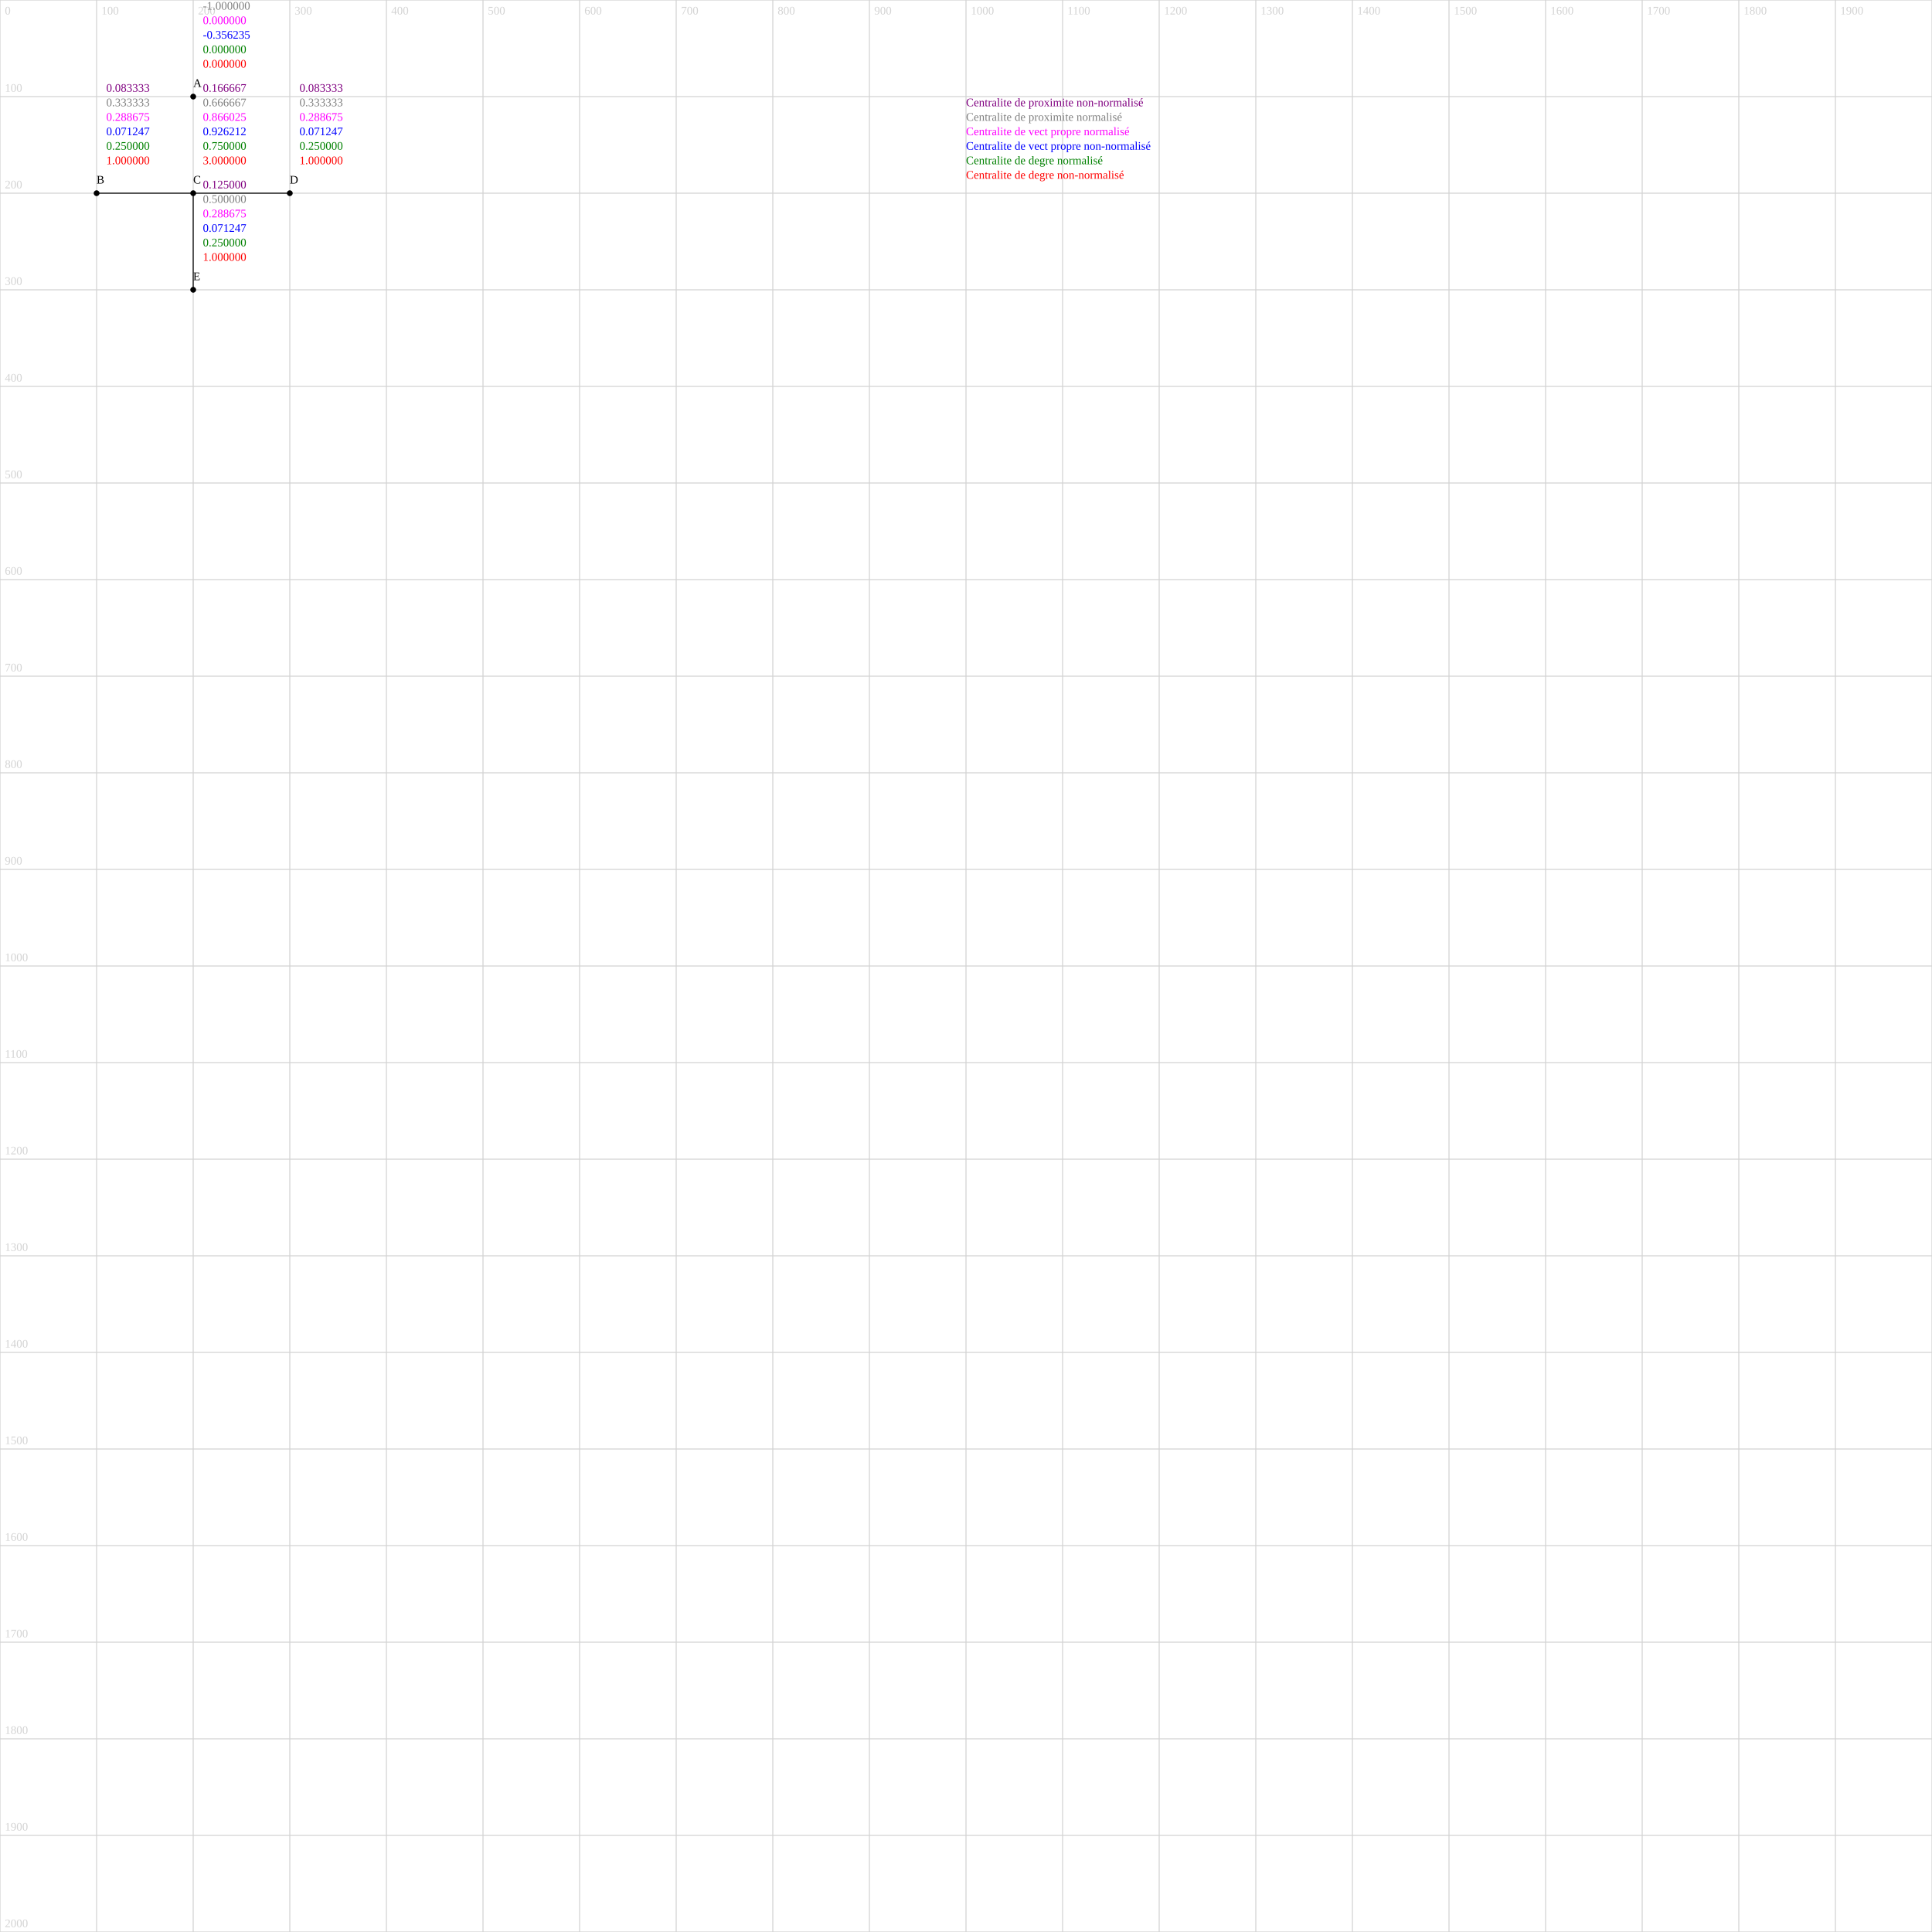
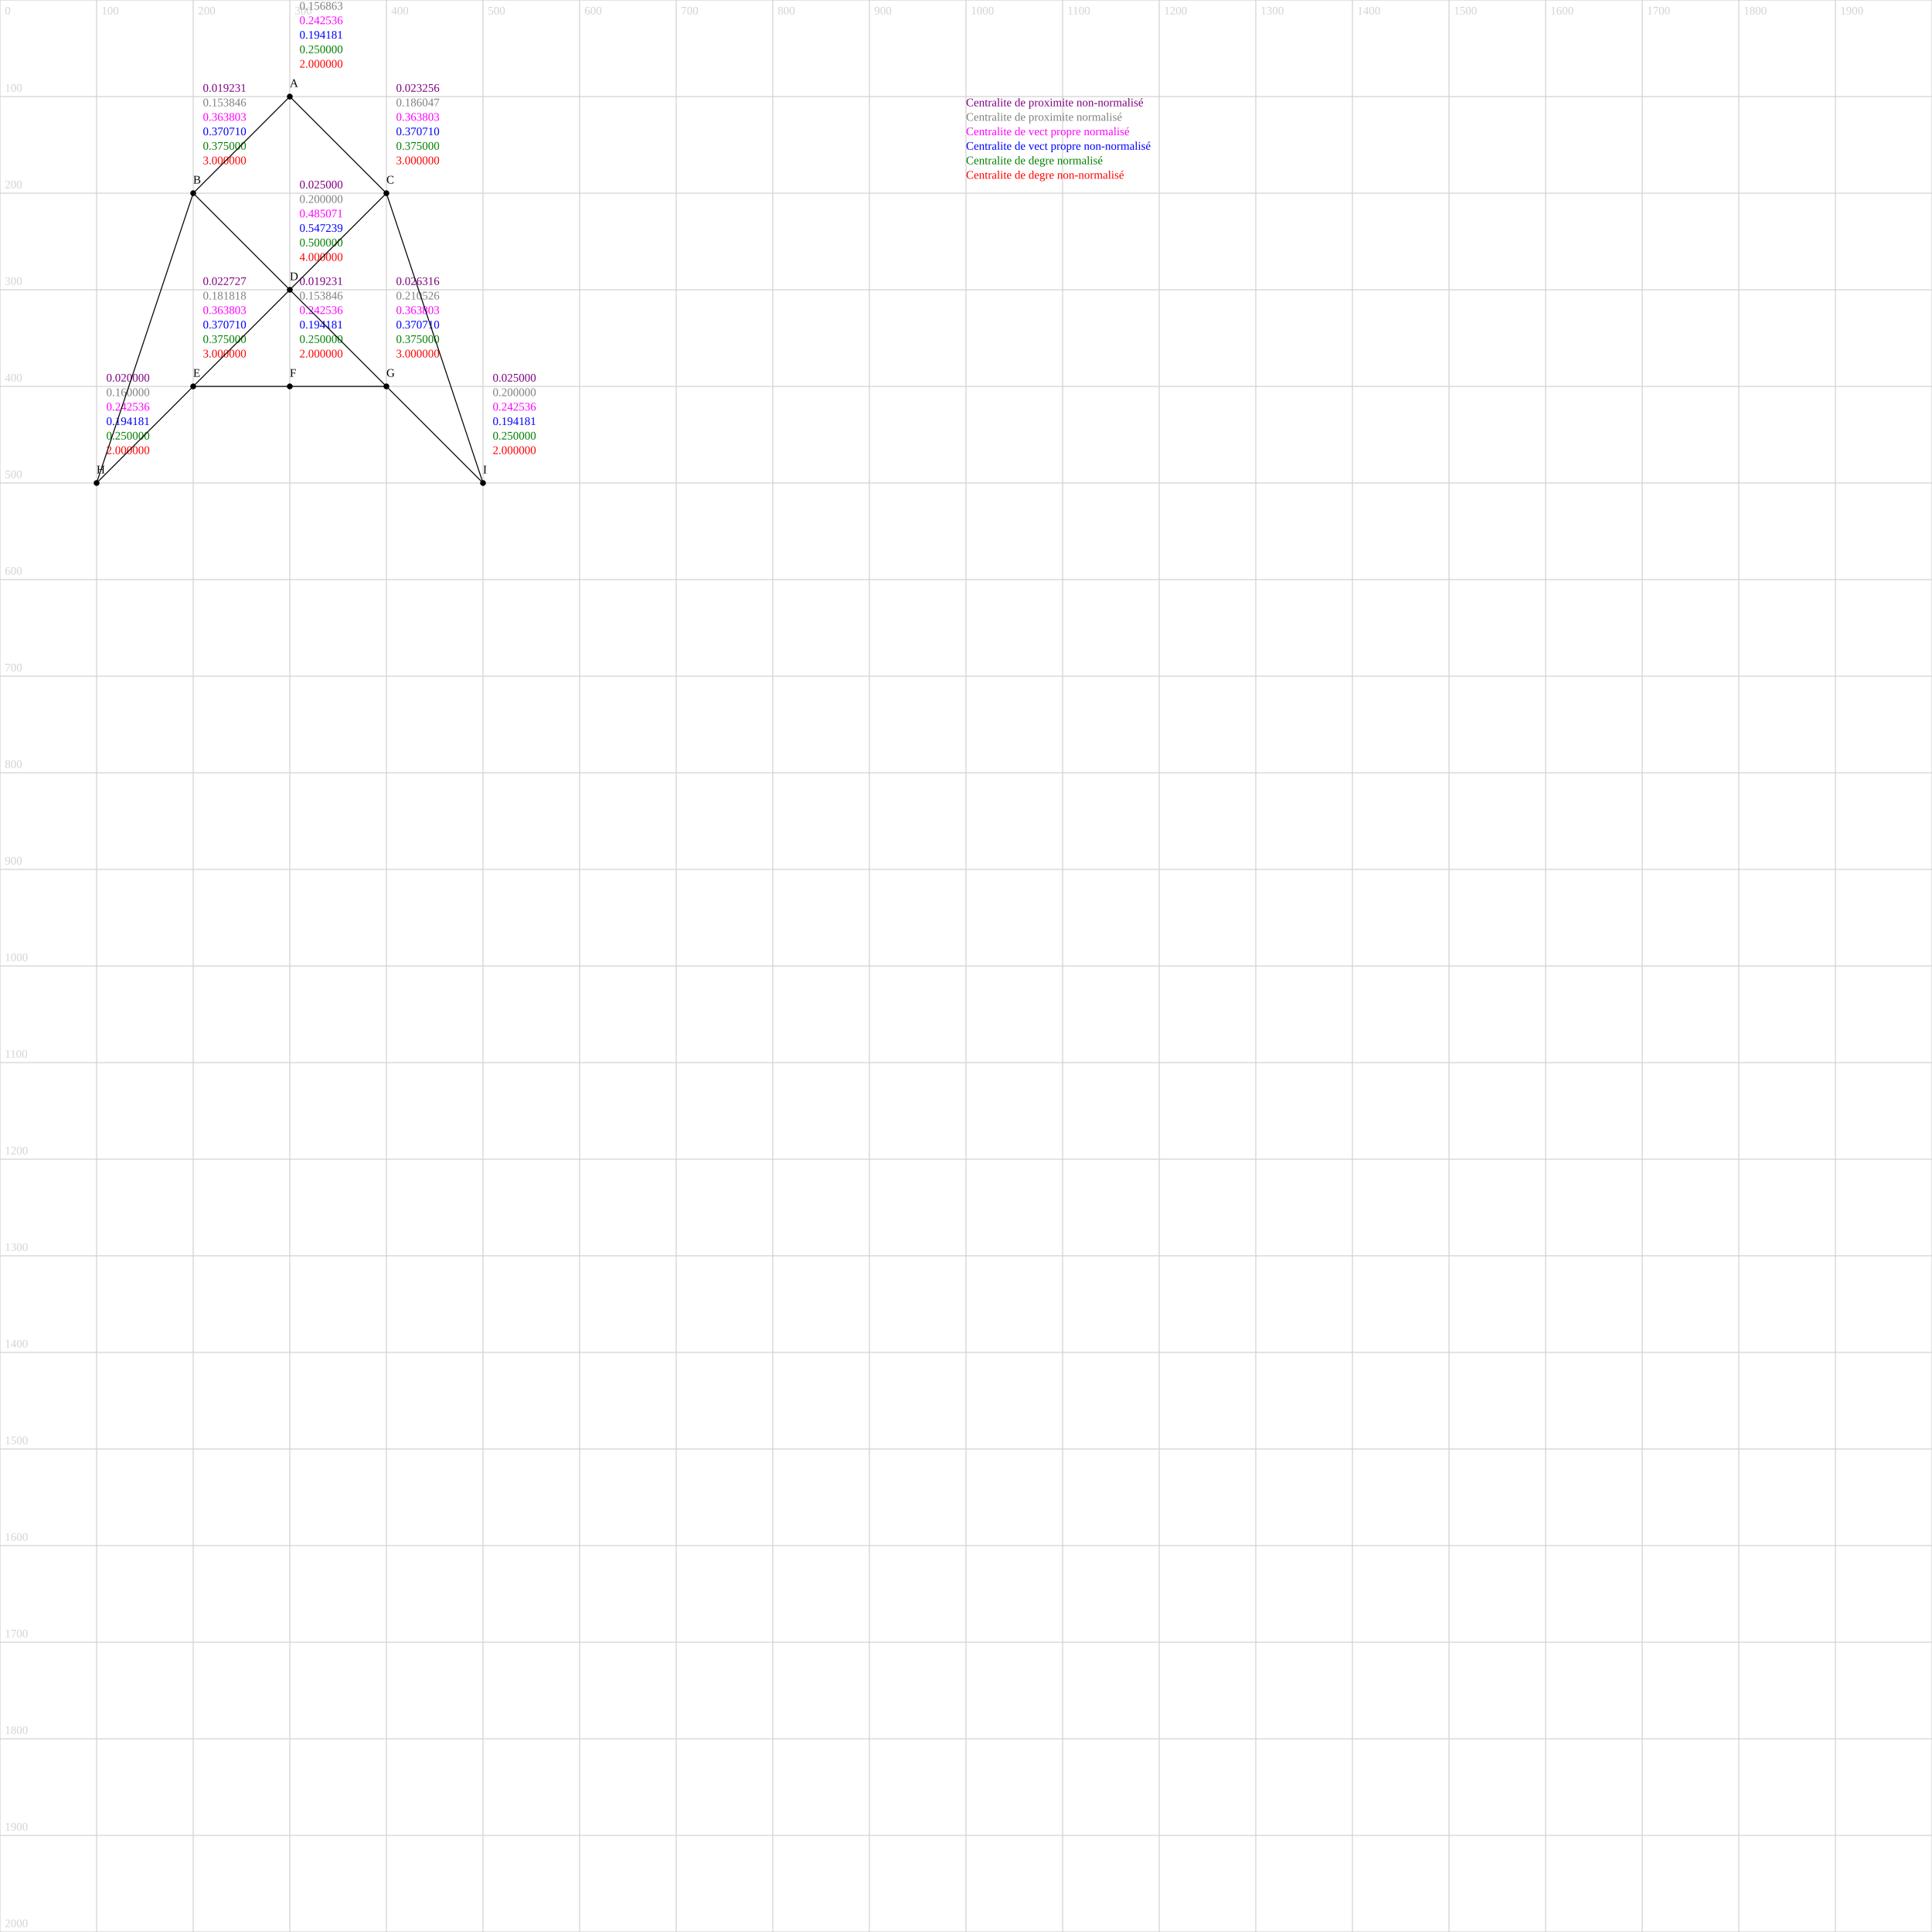
<svg xmlns="http://www.w3.org/2000/svg" version="1.1" width="2000" height="2000">
  <line x1="0" y1="0" x2="2000" y2="0" stroke="lightgrey" />
  <text x="5" y="-5" fill="lightgrey">0</text>
  <line x1="0" y1="100" x2="2000" y2="100" stroke="lightgrey" />
  <text x="5" y="95" fill="lightgrey">100</text>
  <line x1="0" y1="200" x2="2000" y2="200" stroke="lightgrey" />
  <text x="5" y="195" fill="lightgrey">200</text>
  <line x1="0" y1="300" x2="2000" y2="300" stroke="lightgrey" />
  <text x="5" y="295" fill="lightgrey">300</text>
  <line x1="0" y1="400" x2="2000" y2="400" stroke="lightgrey" />
  <text x="5" y="395" fill="lightgrey">400</text>
  <line x1="0" y1="500" x2="2000" y2="500" stroke="lightgrey" />
  <text x="5" y="495" fill="lightgrey">500</text>
  <line x1="0" y1="600" x2="2000" y2="600" stroke="lightgrey" />
  <text x="5" y="595" fill="lightgrey">600</text>
  <line x1="0" y1="700" x2="2000" y2="700" stroke="lightgrey" />
  <text x="5" y="695" fill="lightgrey">700</text>
  <line x1="0" y1="800" x2="2000" y2="800" stroke="lightgrey" />
  <text x="5" y="795" fill="lightgrey">800</text>
  <line x1="0" y1="900" x2="2000" y2="900" stroke="lightgrey" />
  <text x="5" y="895" fill="lightgrey">900</text>
  <line x1="0" y1="1000" x2="2000" y2="1000" stroke="lightgrey" />
  <text x="5" y="995" fill="lightgrey">1000</text>
  <line x1="0" y1="1100" x2="2000" y2="1100" stroke="lightgrey" />
  <text x="5" y="1095" fill="lightgrey">1100</text>
  <line x1="0" y1="1200" x2="2000" y2="1200" stroke="lightgrey" />
  <text x="5" y="1195" fill="lightgrey">1200</text>
  <line x1="0" y1="1300" x2="2000" y2="1300" stroke="lightgrey" />
  <text x="5" y="1295" fill="lightgrey">1300</text>
  <line x1="0" y1="1400" x2="2000" y2="1400" stroke="lightgrey" />
  <text x="5" y="1395" fill="lightgrey">1400</text>
  <line x1="0" y1="1500" x2="2000" y2="1500" stroke="lightgrey" />
  <text x="5" y="1495" fill="lightgrey">1500</text>
  <line x1="0" y1="1600" x2="2000" y2="1600" stroke="lightgrey" />
  <text x="5" y="1595" fill="lightgrey">1600</text>
  <line x1="0" y1="1700" x2="2000" y2="1700" stroke="lightgrey" />
  <text x="5" y="1695" fill="lightgrey">1700</text>
  <line x1="0" y1="1800" x2="2000" y2="1800" stroke="lightgrey" />
  <text x="5" y="1795" fill="lightgrey">1800</text>
  <line x1="0" y1="1900" x2="2000" y2="1900" stroke="lightgrey" />
  <text x="5" y="1895" fill="lightgrey">1900</text>
  <line x1="0" y1="2000" x2="2000" y2="2000" stroke="lightgrey" />
  <text x="5" y="1995" fill="lightgrey">2000</text>
  <line x1="0" y1="0" x2="0" y2="2000" stroke="lightgrey" />
  <text x="5" y="15" fill="lightgrey">0</text>
  <line x1="100" y1="0" x2="100" y2="2000" stroke="lightgrey" />
  <text x="105" y="15" fill="lightgrey">100</text>
  <line x1="200" y1="0" x2="200" y2="2000" stroke="lightgrey" />
  <text x="205" y="15" fill="lightgrey">200</text>
  <line x1="300" y1="0" x2="300" y2="2000" stroke="lightgrey" />
  <text x="305" y="15" fill="lightgrey">300</text>
  <line x1="400" y1="0" x2="400" y2="2000" stroke="lightgrey" />
  <text x="405" y="15" fill="lightgrey">400</text>
  <line x1="500" y1="0" x2="500" y2="2000" stroke="lightgrey" />
  <text x="505" y="15" fill="lightgrey">500</text>
  <line x1="600" y1="0" x2="600" y2="2000" stroke="lightgrey" />
  <text x="605" y="15" fill="lightgrey">600</text>
  <line x1="700" y1="0" x2="700" y2="2000" stroke="lightgrey" />
  <text x="705" y="15" fill="lightgrey">700</text>
  <line x1="800" y1="0" x2="800" y2="2000" stroke="lightgrey" />
  <text x="805" y="15" fill="lightgrey">800</text>
  <line x1="900" y1="0" x2="900" y2="2000" stroke="lightgrey" />
  <text x="905" y="15" fill="lightgrey">900</text>
  <line x1="1000" y1="0" x2="1000" y2="2000" stroke="lightgrey" />
  <text x="1005" y="15" fill="lightgrey">1000</text>
  <line x1="1100" y1="0" x2="1100" y2="2000" stroke="lightgrey" />
  <text x="1105" y="15" fill="lightgrey">1100</text>
  <line x1="1200" y1="0" x2="1200" y2="2000" stroke="lightgrey" />
  <text x="1205" y="15" fill="lightgrey">1200</text>
  <line x1="1300" y1="0" x2="1300" y2="2000" stroke="lightgrey" />
  <text x="1305" y="15" fill="lightgrey">1300</text>
  <line x1="1400" y1="0" x2="1400" y2="2000" stroke="lightgrey" />
  <text x="1405" y="15" fill="lightgrey">1400</text>
  <line x1="1500" y1="0" x2="1500" y2="2000" stroke="lightgrey" />
  <text x="1505" y="15" fill="lightgrey">1500</text>
  <line x1="1600" y1="0" x2="1600" y2="2000" stroke="lightgrey" />
  <text x="1605" y="15" fill="lightgrey">1600</text>
  <line x1="1700" y1="0" x2="1700" y2="2000" stroke="lightgrey" />
  <text x="1705" y="15" fill="lightgrey">1700</text>
  <line x1="1800" y1="0" x2="1800" y2="2000" stroke="lightgrey" />
  <text x="1805" y="15" fill="lightgrey">1800</text>
  <line x1="1900" y1="0" x2="1900" y2="2000" stroke="lightgrey" />
  <text x="1905" y="15" fill="lightgrey">1900</text>
  <line x1="2000" y1="0" x2="2000" y2="2000" stroke="lightgrey" />
  <text x="2005" y="15" fill="lightgrey">2000</text>
  <text x="1000" y="110" fill="purple">Centralite de proximite non-normalisé</text>
  <text x="1000" y="125" fill="gray">Centralite de proximite normalisé</text>
  <text x="1000" y="140" fill="magenta">Centralite de vect propre normalisé</text>
  <text x="1000" y="155" fill="blue">Centralite de vect propre non-normalisé</text>
  <text x="1000" y="170" fill="green">Centralite de degre normalisé</text>
  <text x="1000" y="185" fill="red">Centralite de degre non-normalisé</text>
-   <circle cx="200" cy="100" r="3" fill="black" />
-   <text x="200" y="90" fill="black">A</text>
-   <text x="210" y="70" fill="red">0.000000</text>
-   <text x="210" y="55" fill="green">0.000000</text>
-   <text x="210" y="40" fill="blue">-0.356235</text>
-   <text x="210" y="25" fill="magenta">0.000000</text>
-   <text x="210" y="10" fill="gray">-1.000000</text>
-   <text x="210" y="-5" fill="purple">-0.250000</text>
-   <circle cx="100" cy="200" r="3" fill="black" />
-   <text x="100" y="190" fill="black">B</text>
-   <text x="110" y="170" fill="red">1.000000</text>
-   <text x="110" y="155" fill="green">0.250000</text>
-   <text x="110" y="140" fill="blue">0.071247</text>
-   <text x="110" y="125" fill="magenta">0.288675</text>
-   <text x="110" y="110" fill="gray">0.333333</text>
-   <text x="110" y="95" fill="purple">0.083333</text>
+   <circle cx="300" cy="100" r="3" fill="black" />
+   <text x="300" y="90" fill="black">A</text>
+   <text x="310" y="70" fill="red">2.000000</text>
+   <text x="310" y="55" fill="green">0.250000</text>
+   <text x="310" y="40" fill="blue">0.194181</text>
+   <text x="310" y="25" fill="magenta">0.242536</text>
+   <text x="310" y="10" fill="gray">0.156863</text>
+   <text x="310" y="-5" fill="purple">0.019608</text>
  <circle cx="200" cy="200" r="3" fill="black" />
-   <text x="200" y="190" fill="black">C</text>
+   <text x="200" y="190" fill="black">B</text>
  <text x="210" y="170" fill="red">3.000000</text>
-   <text x="210" y="155" fill="green">0.750000</text>
-   <text x="210" y="140" fill="blue">0.926212</text>
-   <text x="210" y="125" fill="magenta">0.866025</text>
-   <text x="210" y="110" fill="gray">0.666667</text>
-   <text x="210" y="95" fill="purple">0.166667</text>
-   <circle cx="300" cy="200" r="3" fill="black" />
-   <text x="300" y="190" fill="black">D</text>
-   <text x="310" y="170" fill="red">1.000000</text>
-   <text x="310" y="155" fill="green">0.250000</text>
-   <text x="310" y="140" fill="blue">0.071247</text>
-   <text x="310" y="125" fill="magenta">0.288675</text>
-   <text x="310" y="110" fill="gray">0.333333</text>
-   <text x="310" y="95" fill="purple">0.083333</text>
-   <circle cx="200" cy="300" r="3" fill="black" />
-   <text x="200" y="290" fill="black">E</text>
-   <text x="210" y="270" fill="red">1.000000</text>
-   <text x="210" y="255" fill="green">0.250000</text>
-   <text x="210" y="240" fill="blue">0.071247</text>
-   <text x="210" y="225" fill="magenta">0.288675</text>
-   <text x="210" y="210" fill="gray">0.500000</text>
-   <text x="210" y="195" fill="purple">0.125000</text>
-   <line x1="100" y1="200" x2="200" y2="200" stroke="black" />
-   <line x1="200" y1="200" x2="300" y2="200" stroke="black" />
-   <line x1="200" y1="200" x2="200" y2="300" stroke="black" />
+   <text x="210" y="155" fill="green">0.375000</text>
+   <text x="210" y="140" fill="blue">0.370710</text>
+   <text x="210" y="125" fill="magenta">0.363803</text>
+   <text x="210" y="110" fill="gray">0.153846</text>
+   <text x="210" y="95" fill="purple">0.019231</text>
+   <circle cx="400" cy="200" r="3" fill="black" />
+   <text x="400" y="190" fill="black">C</text>
+   <text x="410" y="170" fill="red">3.000000</text>
+   <text x="410" y="155" fill="green">0.375000</text>
+   <text x="410" y="140" fill="blue">0.370710</text>
+   <text x="410" y="125" fill="magenta">0.363803</text>
+   <text x="410" y="110" fill="gray">0.186047</text>
+   <text x="410" y="95" fill="purple">0.023256</text>
+   <circle cx="300" cy="300" r="3" fill="black" />
+   <text x="300" y="290" fill="black">D</text>
+   <text x="310" y="270" fill="red">4.000000</text>
+   <text x="310" y="255" fill="green">0.500000</text>
+   <text x="310" y="240" fill="blue">0.547239</text>
+   <text x="310" y="225" fill="magenta">0.485071</text>
+   <text x="310" y="210" fill="gray">0.200000</text>
+   <text x="310" y="195" fill="purple">0.025000</text>
+   <circle cx="200" cy="400" r="3" fill="black" />
+   <text x="200" y="390" fill="black">E</text>
+   <text x="210" y="370" fill="red">3.000000</text>
+   <text x="210" y="355" fill="green">0.375000</text>
+   <text x="210" y="340" fill="blue">0.370710</text>
+   <text x="210" y="325" fill="magenta">0.363803</text>
+   <text x="210" y="310" fill="gray">0.181818</text>
+   <text x="210" y="295" fill="purple">0.022727</text>
+   <circle cx="300" cy="400" r="3" fill="black" />
+   <text x="300" y="390" fill="black">F</text>
+   <text x="310" y="370" fill="red">2.000000</text>
+   <text x="310" y="355" fill="green">0.250000</text>
+   <text x="310" y="340" fill="blue">0.194181</text>
+   <text x="310" y="325" fill="magenta">0.242536</text>
+   <text x="310" y="310" fill="gray">0.153846</text>
+   <text x="310" y="295" fill="purple">0.019231</text>
+   <circle cx="400" cy="400" r="3" fill="black" />
+   <text x="400" y="390" fill="black">G</text>
+   <text x="410" y="370" fill="red">3.000000</text>
+   <text x="410" y="355" fill="green">0.375000</text>
+   <text x="410" y="340" fill="blue">0.370710</text>
+   <text x="410" y="325" fill="magenta">0.363803</text>
+   <text x="410" y="310" fill="gray">0.210526</text>
+   <text x="410" y="295" fill="purple">0.026316</text>
+   <circle cx="100" cy="500" r="3" fill="black" />
+   <text x="100" y="490" fill="black">H</text>
+   <text x="110" y="470" fill="red">2.000000</text>
+   <text x="110" y="455" fill="green">0.250000</text>
+   <text x="110" y="440" fill="blue">0.194181</text>
+   <text x="110" y="425" fill="magenta">0.242536</text>
+   <text x="110" y="410" fill="gray">0.160000</text>
+   <text x="110" y="395" fill="purple">0.020000</text>
+   <circle cx="500" cy="500" r="3" fill="black" />
+   <text x="500" y="490" fill="black">I</text>
+   <text x="510" y="470" fill="red">2.000000</text>
+   <text x="510" y="455" fill="green">0.250000</text>
+   <text x="510" y="440" fill="blue">0.194181</text>
+   <text x="510" y="425" fill="magenta">0.242536</text>
+   <text x="510" y="410" fill="gray">0.200000</text>
+   <text x="510" y="395" fill="purple">0.025000</text>
+   <line x1="300" y1="100" x2="200" y2="200" stroke="black" />
+   <line x1="300" y1="100" x2="400" y2="200" stroke="black" />
+   <line x1="200" y1="200" x2="300" y2="300" stroke="black" />
+   <line x1="400" y1="200" x2="300" y2="300" stroke="black" />
+   <line x1="300" y1="300" x2="200" y2="400" stroke="black" />
+   <line x1="300" y1="300" x2="400" y2="400" stroke="black" />
+   <line x1="200" y1="200" x2="100" y2="500" stroke="black" />
+   <line x1="400" y1="200" x2="500" y2="500" stroke="black" />
+   <line x1="200" y1="400" x2="300" y2="400" stroke="black" />
+   <line x1="300" y1="400" x2="400" y2="400" stroke="black" />
+   <line x1="400" y1="400" x2="500" y2="500" stroke="black" />
+   <line x1="200" y1="400" x2="100" y2="500" stroke="black" />
</svg>
